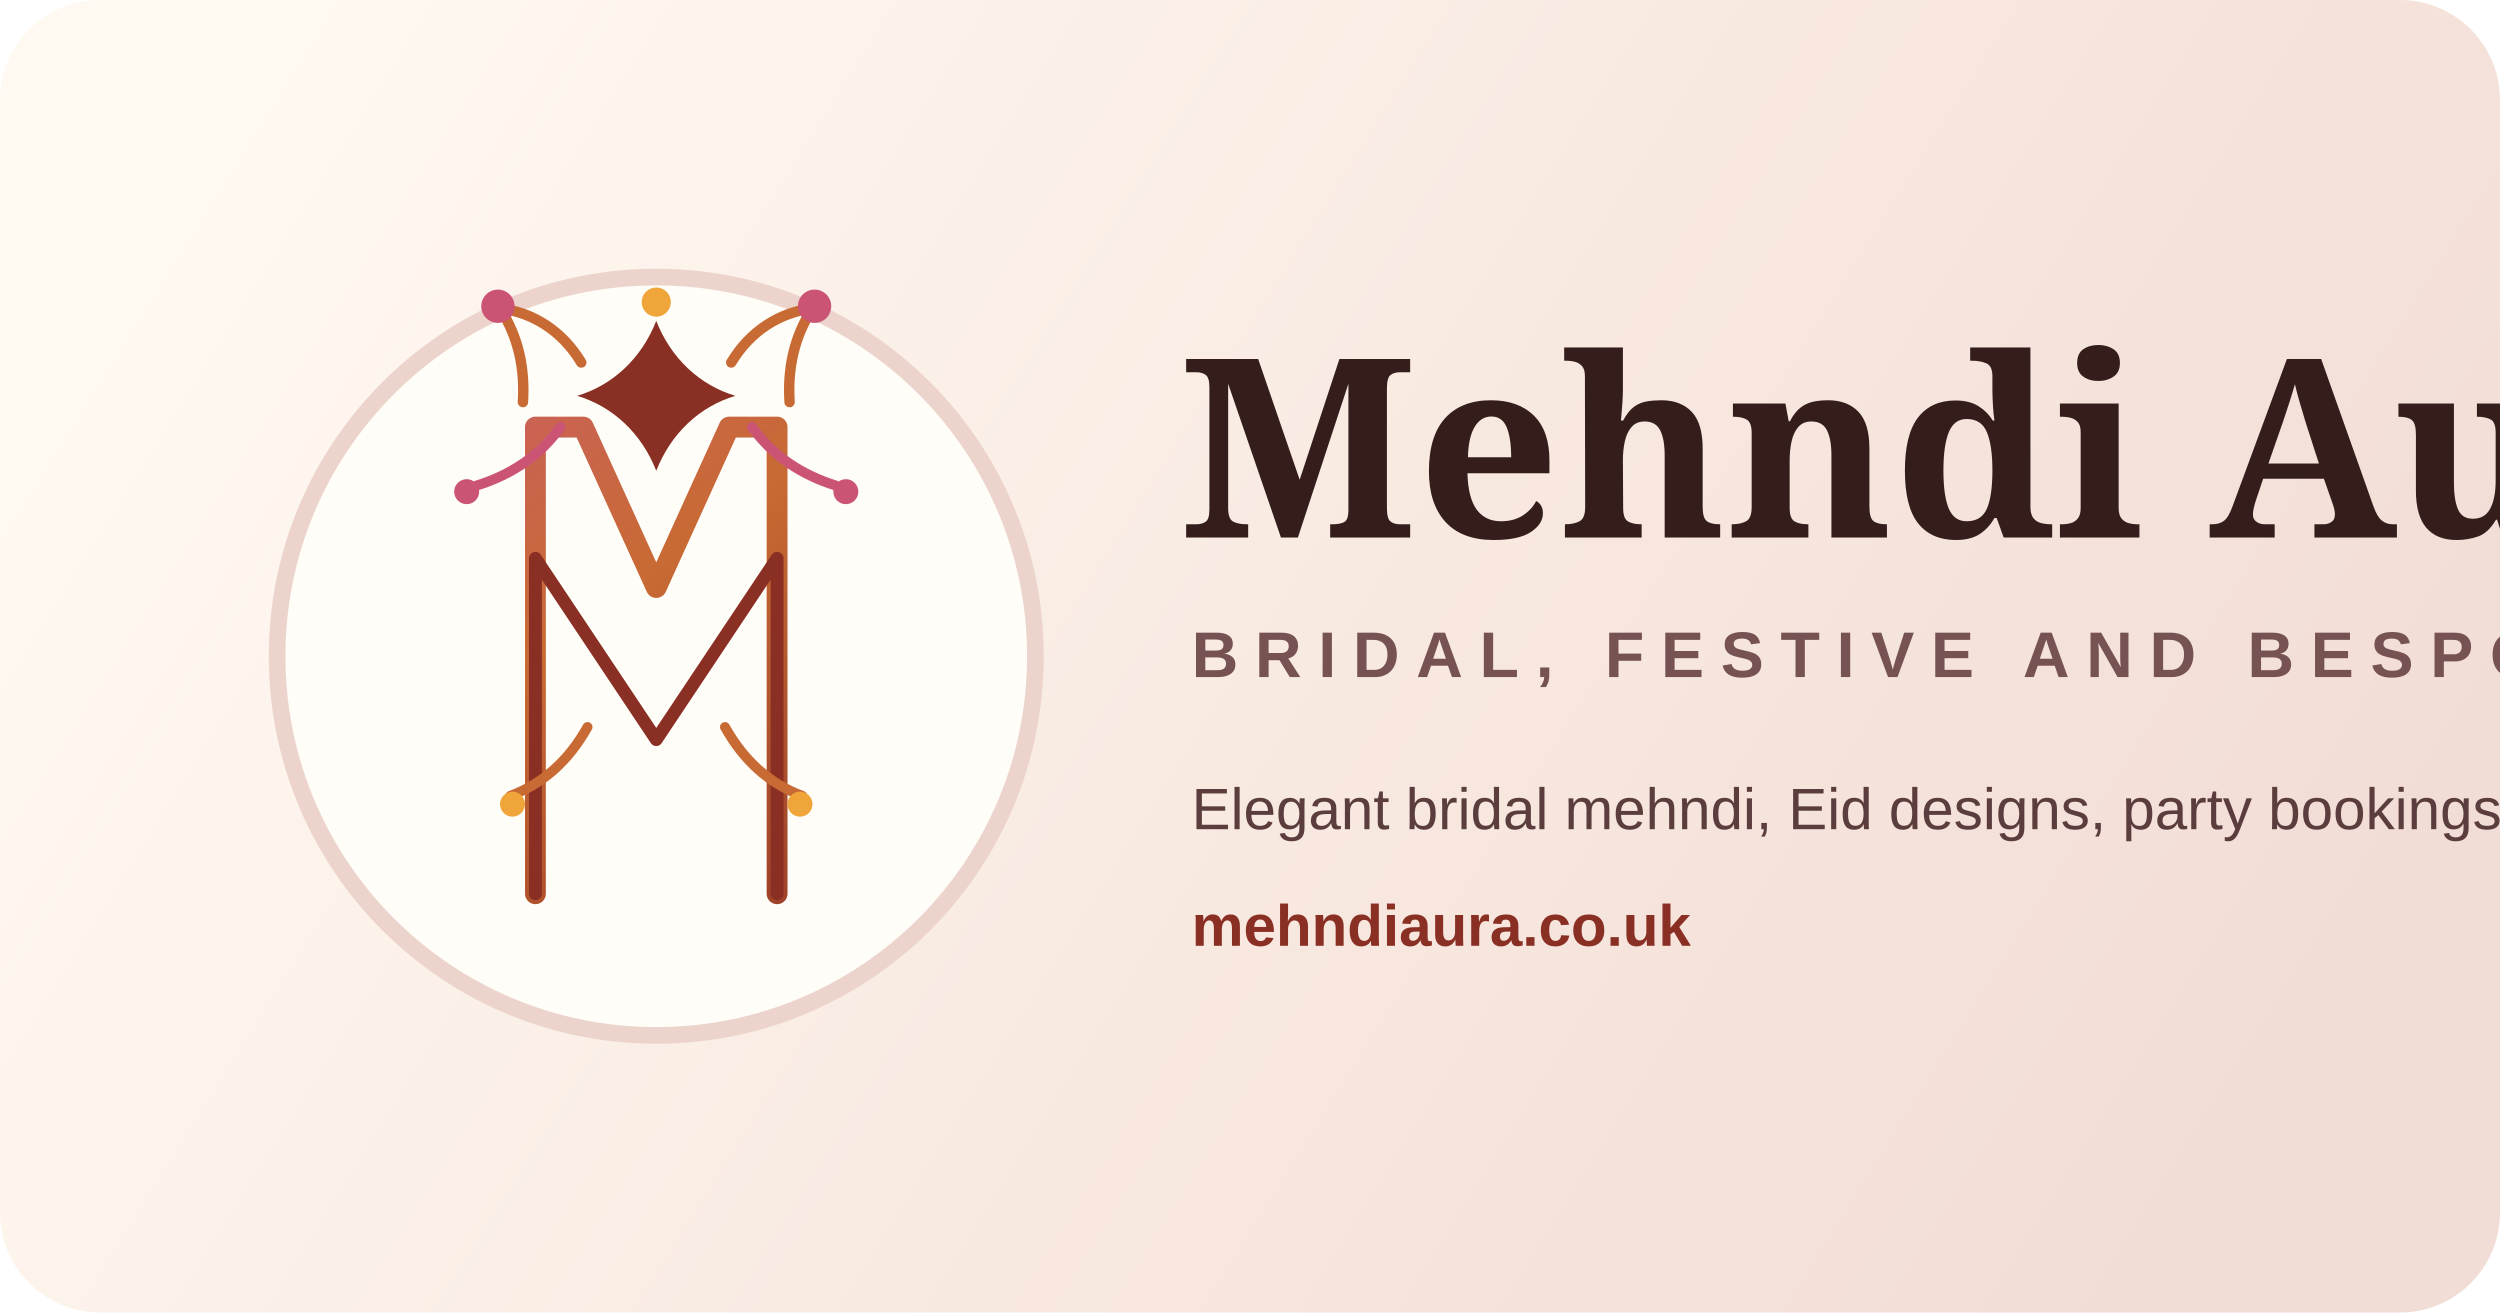
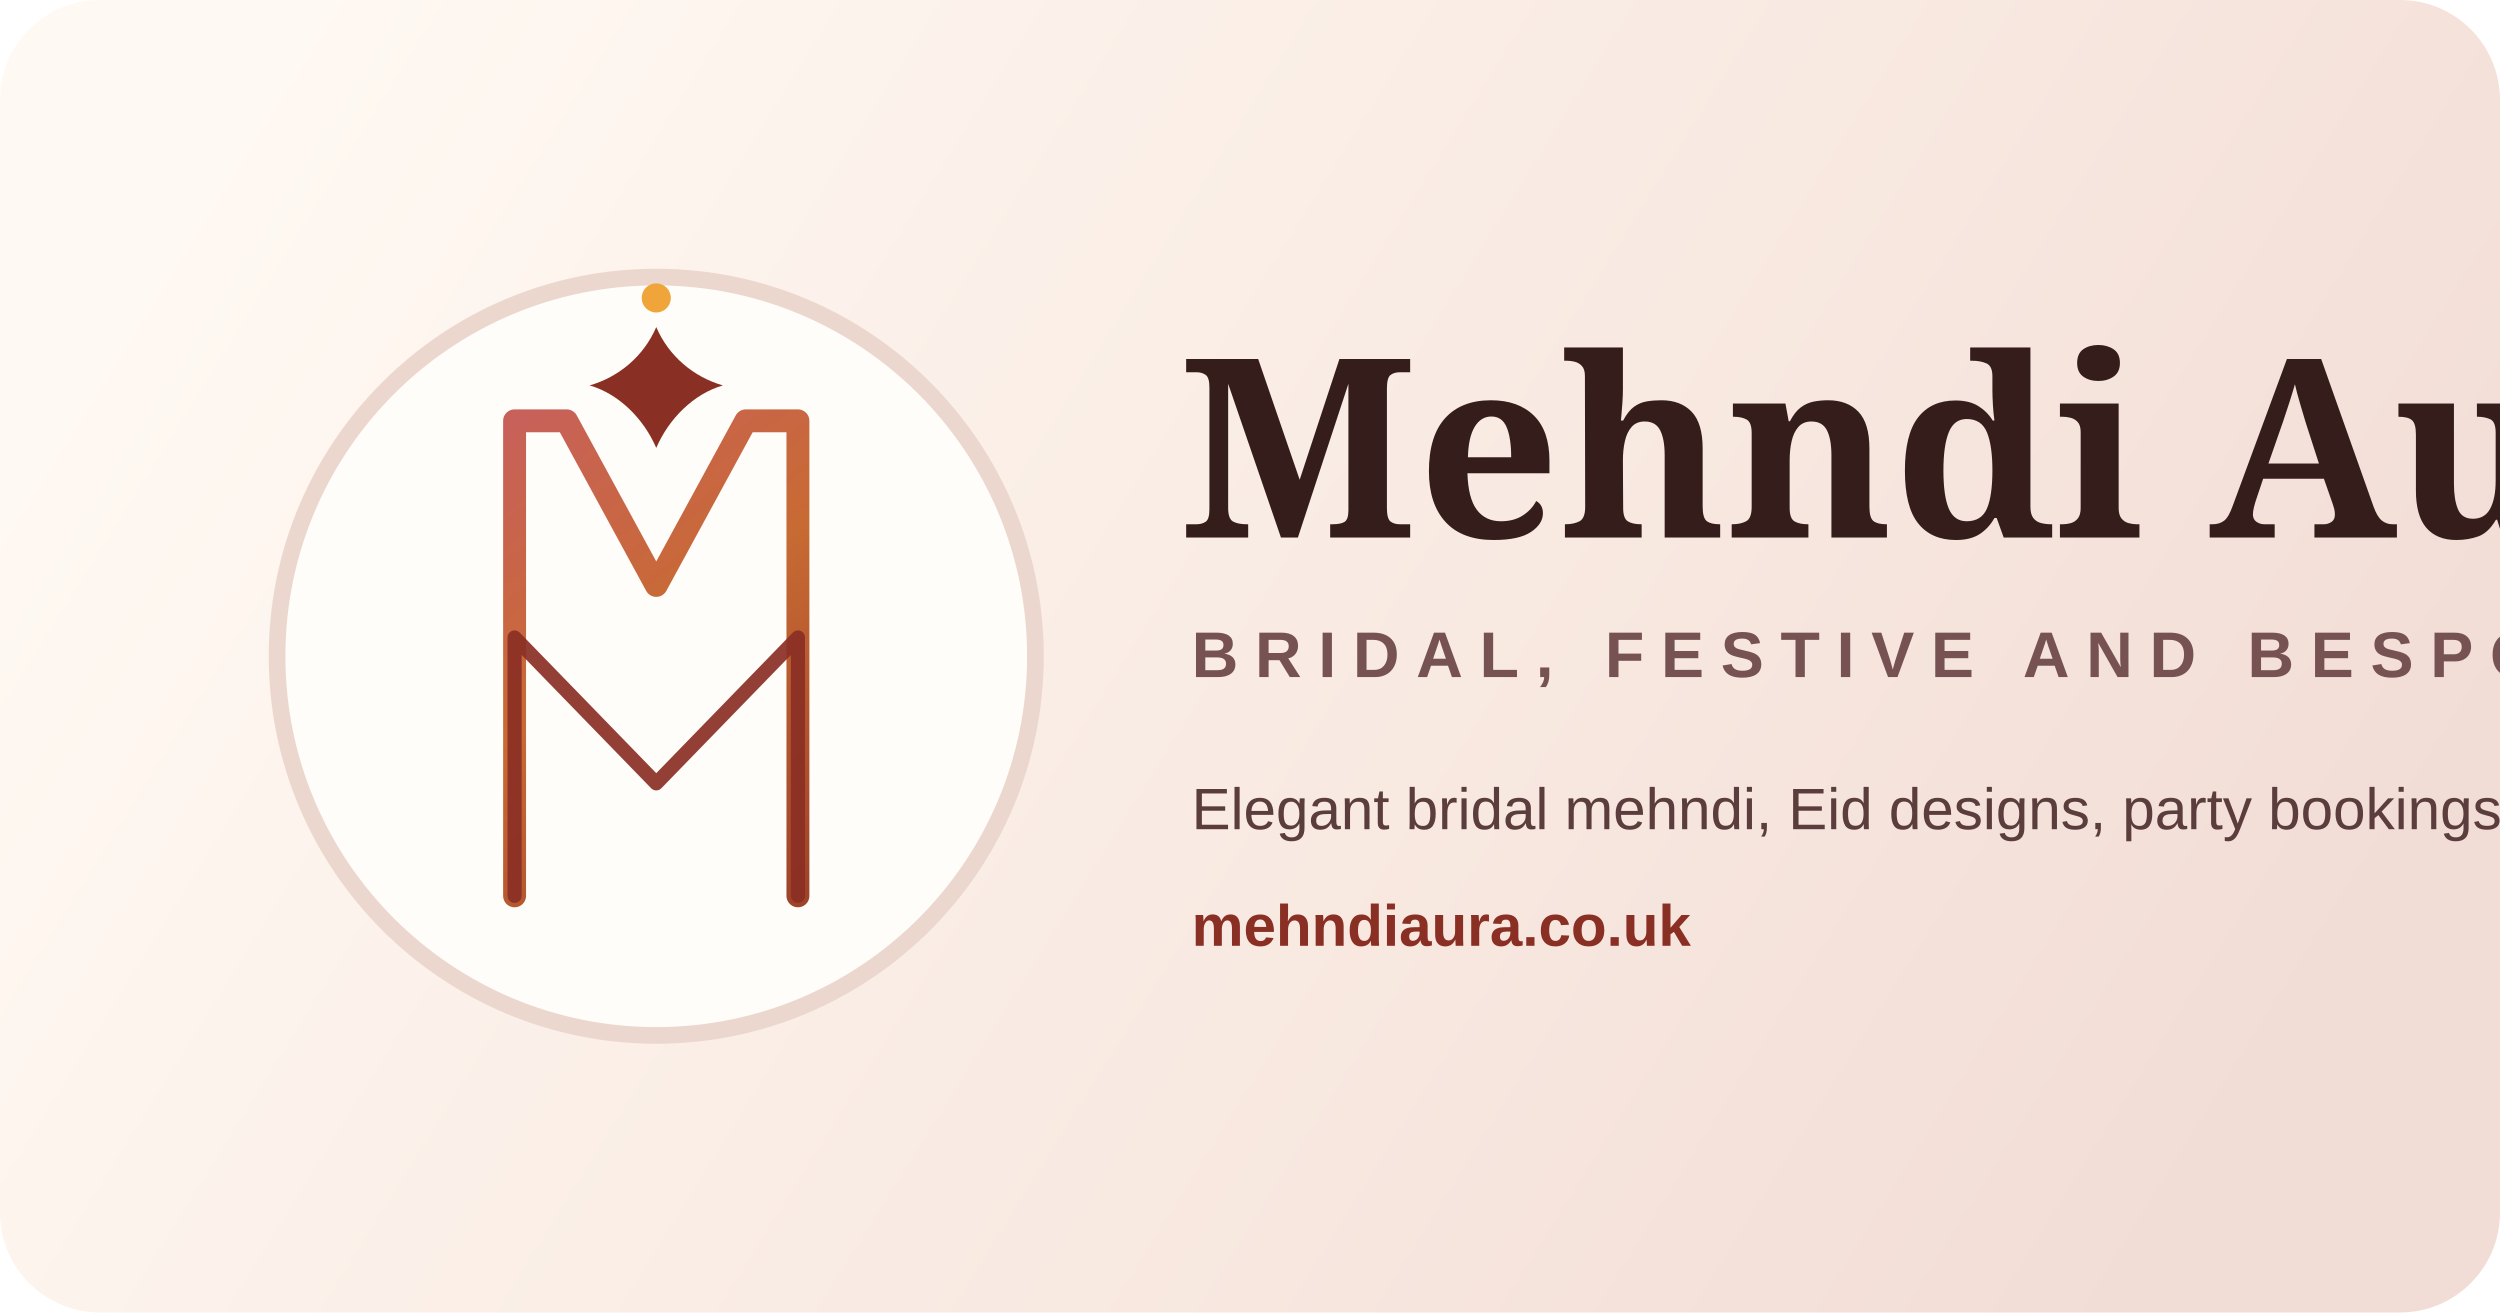
<svg xmlns="http://www.w3.org/2000/svg" width="1200" height="630" viewBox="0 0 1200 630" fill="none">
  <defs>
    <linearGradient id="bg" x1="114" y1="44" x2="1028" y2="616" gradientUnits="userSpaceOnUse">
-       <stop stop-color="#FFF9F2" />
-       <stop offset="0.56" stop-color="#F8E9E0" />
+       <stop stop-color="#FFF9F3" />
+       <stop offset="0.6" stop-color="#F8E9E1" />
      <stop offset="1" stop-color="#F2DDD6" />
    </linearGradient>
-     <linearGradient id="ink" x1="166" y1="132" x2="430" y2="492" gradientUnits="userSpaceOnUse">
-       <stop stop-color="#CC5A78" />
-       <stop offset="0.45" stop-color="#C86A33" />
+     <linearGradient id="ink" x1="172" y1="138" x2="430" y2="490" gradientUnits="userSpaceOnUse">
+       <stop stop-color="#C85A78" />
+       <stop offset="0.5" stop-color="#C86A33" />
      <stop offset="1" stop-color="#8A2F24" />
    </linearGradient>
  </defs>
  <rect width="1200" height="630" rx="48" fill="url(#bg)" />
-   <circle cx="315" cy="315" r="182" fill="#FFFDF8" stroke="#ECD4CC" stroke-width="8" />
-   <path d="M257 429V205H280L315 282L350 205H373V429" stroke="url(#ink)" stroke-width="10" stroke-linecap="round" stroke-linejoin="round" />
-   <path d="M257 429V268L315 355L373 268V429" stroke="#8A2F24" stroke-width="6.2" stroke-linecap="round" stroke-linejoin="round" />
-   <path d="M315 154C322 172 336 185 353 190C336 195 322 208 315 226C308 208 294 195 277 190C294 185 308 172 315 154Z" fill="#8A2F24" />
-   <path d="M279 174C270 159 256 150 240 148C249 162 252 177 251 193" stroke="#C86A33" stroke-width="5" stroke-linecap="round" />
-   <path d="M351 174C360 159 374 150 390 148C381 162 378 177 379 193" stroke="#C86A33" stroke-width="5" stroke-linecap="round" />
-   <path d="M229 233C245 228 259 219 269 205" stroke="#CB5475" stroke-width="4.8" stroke-linecap="round" />
-   <path d="M401 233C385 228 371 219 361 205" stroke="#CB5475" stroke-width="4.8" stroke-linecap="round" />
-   <path d="M245 382C261 376 273 365 282 349" stroke="#C86A33" stroke-width="4.8" stroke-linecap="round" />
-   <path d="M385 382C369 376 357 365 348 349" stroke="#C86A33" stroke-width="4.8" stroke-linecap="round" />
-   <g fill="#CB5475">
-     <circle cx="239" cy="147" r="8" />
-     <circle cx="391" cy="147" r="8" />
-     <circle cx="224" cy="236" r="6" />
-     <circle cx="406" cy="236" r="6" />
-   </g>
-   <g fill="#EFA53A">
-     <circle cx="315" cy="145" r="7" />
-     <circle cx="246" cy="386" r="6" />
-     <circle cx="384" cy="386" r="6" />
-   </g>
+   <circle cx="315" cy="315" r="182" fill="#FFFDF9" stroke="#ECD7CF" stroke-width="8" />
+   <path d="M247 430V202H272L315 281L358 202H383V430" stroke="url(#ink)" stroke-width="11" stroke-linecap="round" stroke-linejoin="round" />
+   <path d="M247 430V306L315 376L383 306V430" stroke="#8A2F24" stroke-opacity="0.92" stroke-width="6.8" stroke-linecap="round" stroke-linejoin="round" />
+   <path d="M315 157C321 171 333 181 347 185C333 189 321 201 315 215C309 201 297 189 283 185C297 181 309 171 315 157Z" fill="#8A2F24" />
+   <circle cx="315" cy="143" r="7" fill="#EFA53A" />
  <text x="566" y="258" fill="#341D1B" font-family="'Cormorant Garamond', Georgia, serif" font-size="120" font-weight="700">Mehndi Aura</text>
  <text x="572" y="325" fill="#765352" font-family="'Manrope', Arial, sans-serif" font-size="31" font-weight="600" letter-spacing="8">BRIDAL, FESTIVE AND BESPOKE MEHNDI</text>
  <text x="572" y="398" fill="#5A3D3C" font-family="'Manrope', Arial, sans-serif" font-size="28" font-weight="500">Elegant bridal mehndi, Eid designs, party bookings and celebration henna in the UK.</text>
  <text x="572" y="454" fill="#8A2F24" font-family="'Manrope', Arial, sans-serif" font-size="28" font-weight="700">mehndiaura.co.uk</text>
</svg>
